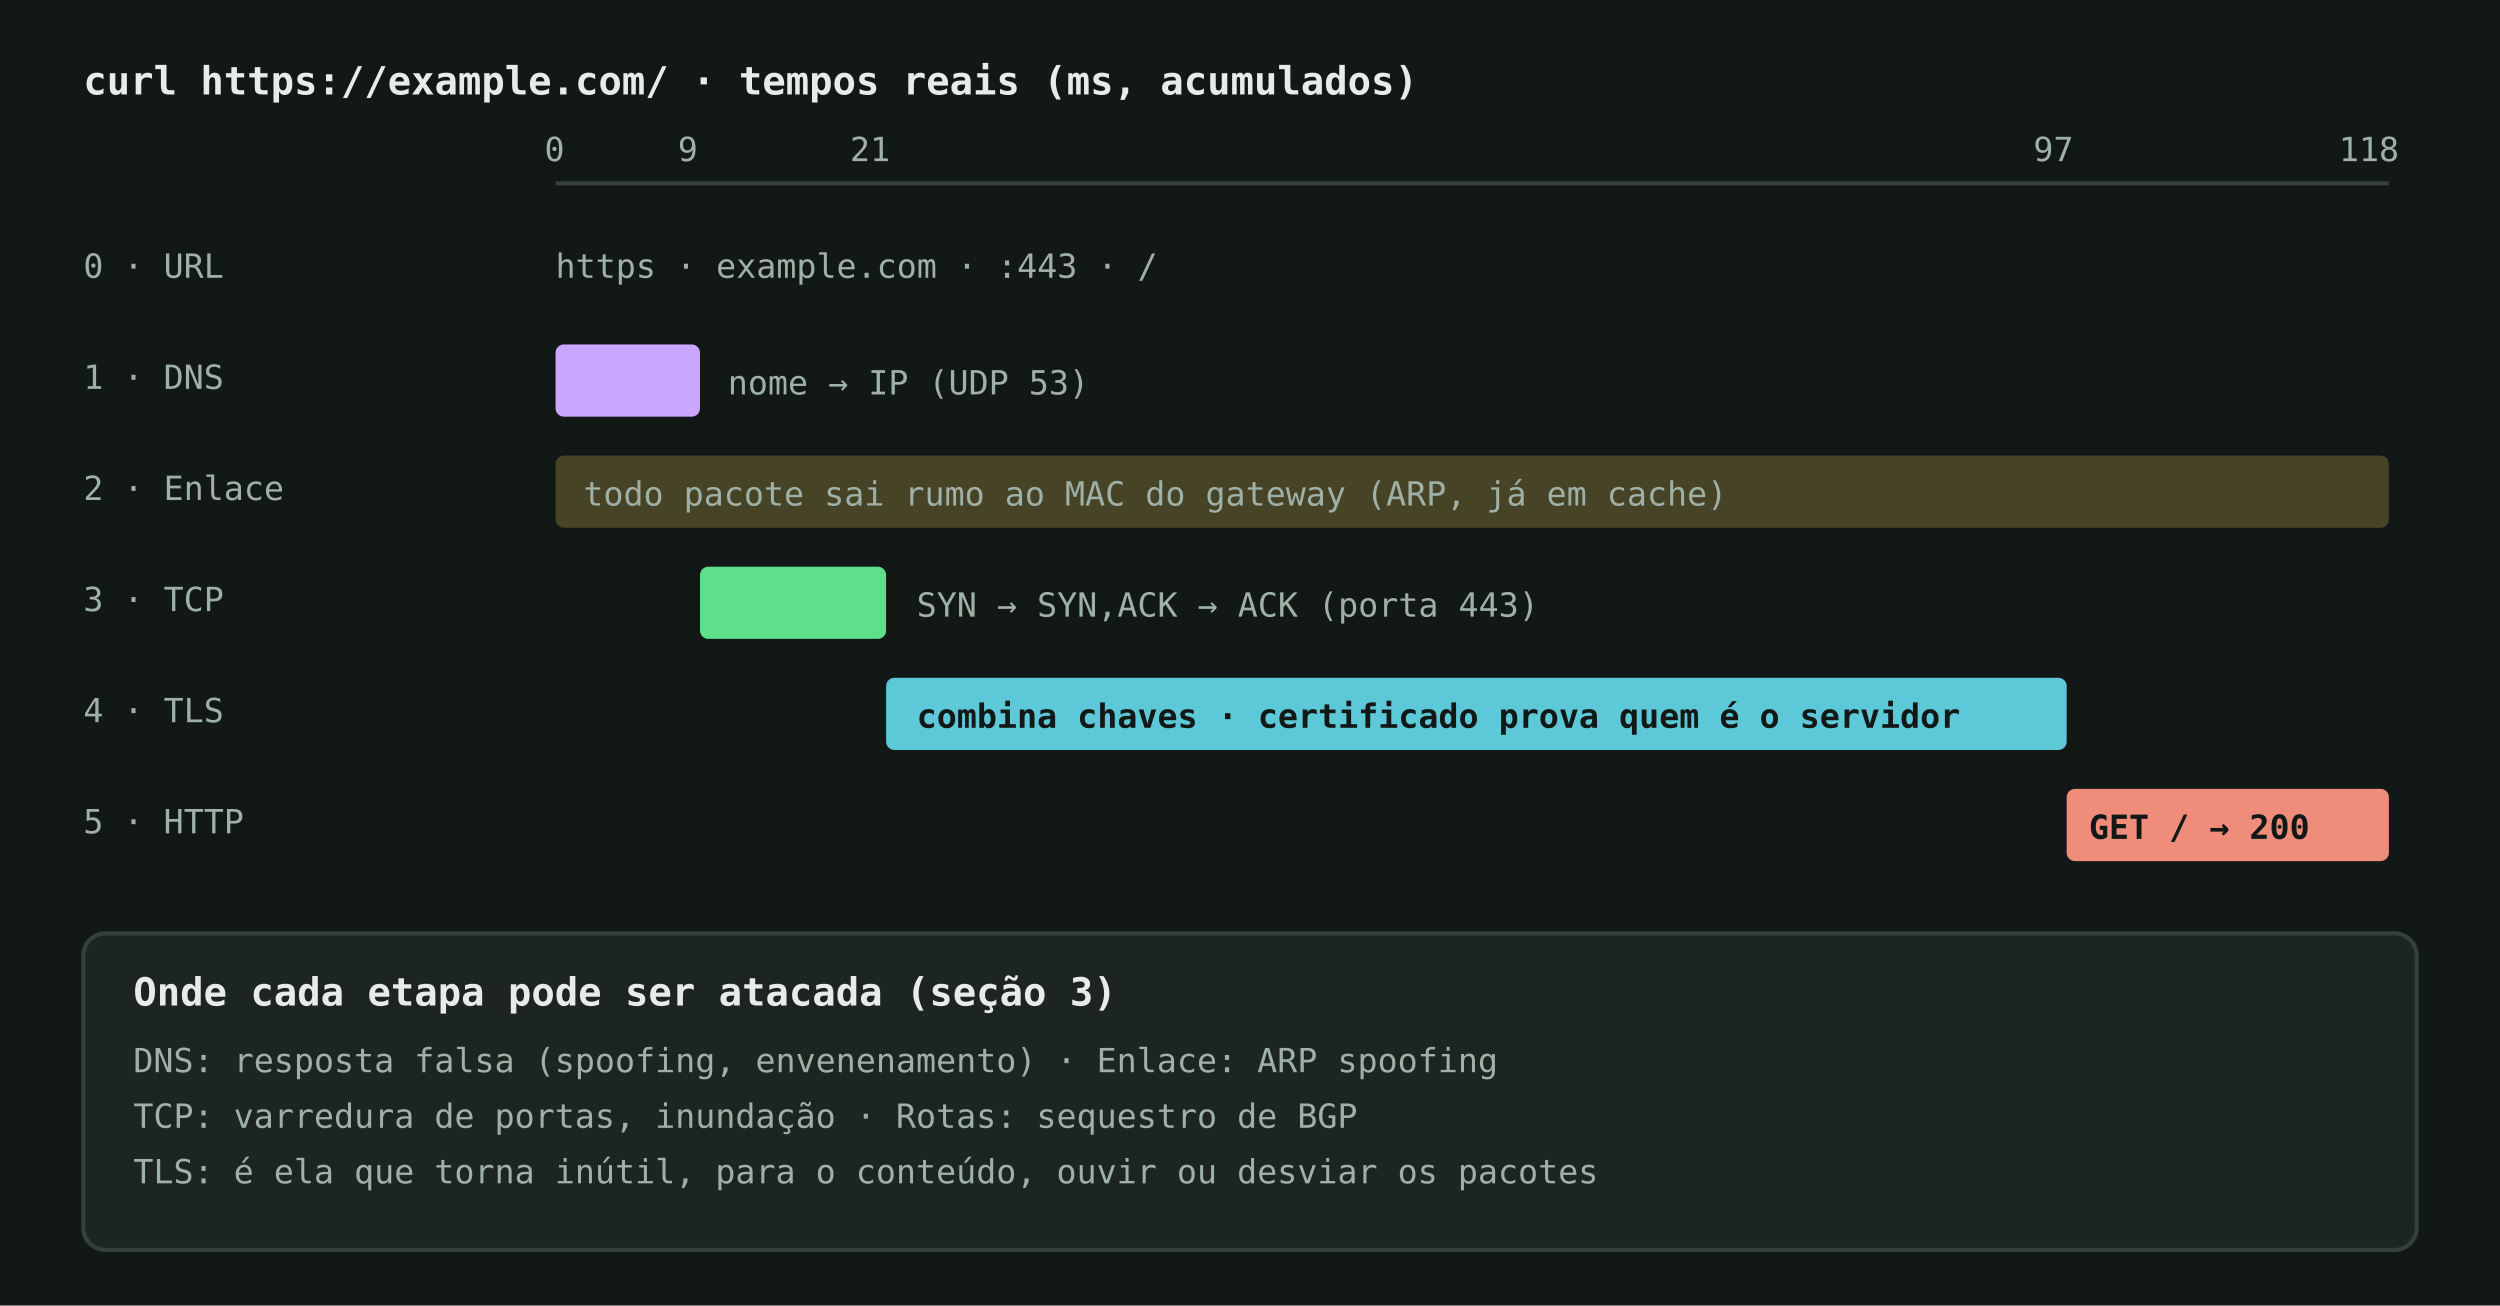
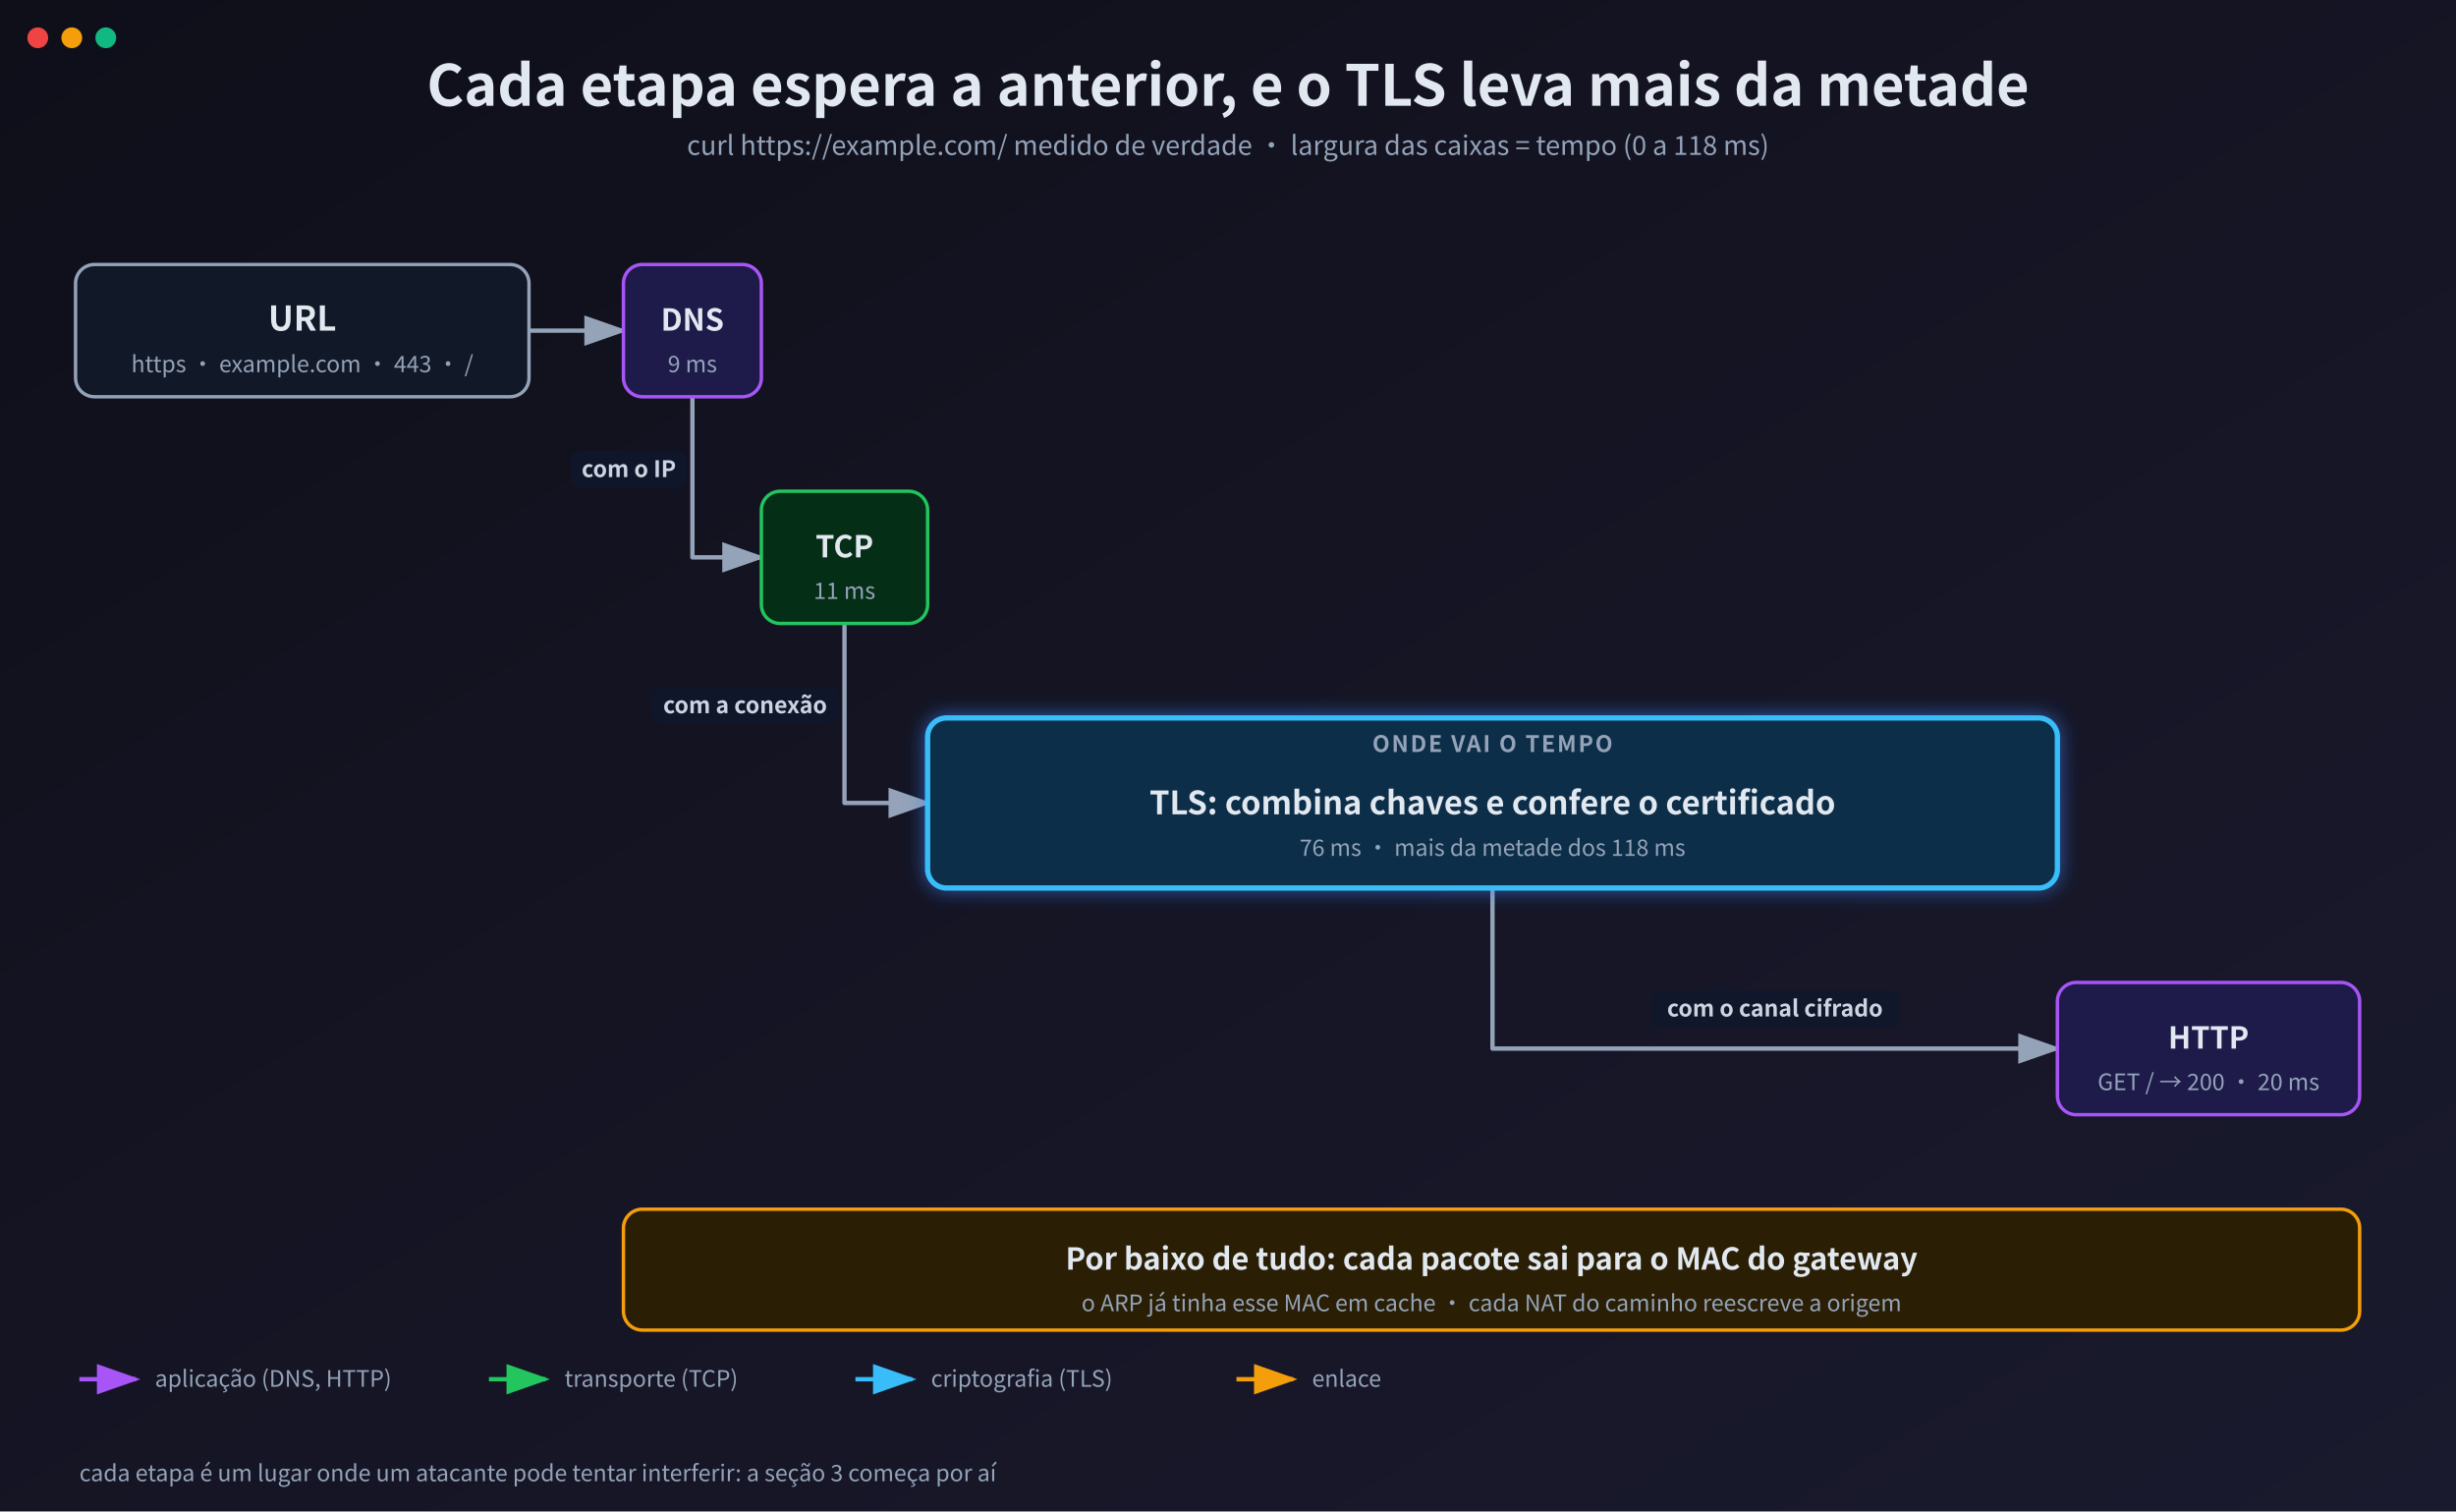
- <svg xmlns="http://www.w3.org/2000/svg" viewBox="0 0 900 470" role="img" aria-labelledby="t d">
-   <style>
-     text { font-family: ui-monospace, "DejaVu Sans Mono", Menlo, Consolas, monospace; fill: #e6ede8; }
-     .t { font-size: 14px; font-weight: 700; }
-     .s { font-size: 12px; fill: #9fb0a6; }
-     .x { font-size: 12px; font-weight: 700; fill: #121815; }
-     .box { fill: #1c2521; stroke: #34413b; stroke-width: 1.5; }
-   </style>
-   <rect width="900" height="470" fill="#121815" />
-   <text class="t" x="30" y="34">curl https://example.com/  ·  tempos reais (ms, acumulados)</text>
-   <line x1="200" y1="66" x2="860" y2="66" stroke="#34413b" stroke-width="1.5" />
-   <text class="s" x="196" y="58">0</text>
-   <text class="s" x="244" y="58">9</text>
-   <text class="s" x="306" y="58">21</text>
-   <text class="s" x="732" y="58">97</text>
-   <text class="s" x="842" y="58">118</text>
-   <text class="s" x="30" y="100">0 · URL</text>
-   <text class="s" x="200" y="100">https  ·  example.com  ·  :443  ·  /</text>
-   <text class="s" x="30" y="140">1 · DNS</text>
-   <rect x="200" y="124" width="52" height="26" rx="3" fill="#c9a6ff" />
-   <text class="s" x="262" y="142">nome → IP (UDP 53)</text>
-   <text class="s" x="30" y="180">2 · Enlace</text>
-   <rect x="200" y="164" width="660" height="26" rx="3" fill="#e8c25a" opacity="0.25" />
-   <text class="s" x="210" y="182">todo pacote sai rumo ao MAC do gateway (ARP, já em cache)</text>
-   <text class="s" x="30" y="220">3 · TCP</text>
-   <rect x="252" y="204" width="67" height="26" rx="3" fill="#5ee08a" />
-   <text class="s" x="330" y="222">SYN → SYN,ACK → ACK (porta 443)</text>
-   <text class="s" x="30" y="260">4 · TLS</text>
-   <rect x="319" y="244" width="425" height="26" rx="3" fill="#5cc8d8" />
-   <text class="x" x="330" y="262">combina chaves · certificado prova quem é o servidor</text>
-   <text class="s" x="30" y="300">5 · HTTP</text>
-   <rect x="744" y="284" width="116" height="26" rx="3" fill="#f08c7a" />
-   <text class="x" x="752" y="302">GET / → 200</text>
-   <rect class="box" x="30" y="336" width="840" height="114" rx="8" />
-   <text class="t" x="48" y="362">Onde cada etapa pode ser atacada (seção 3)</text>
-   <text class="s" x="48" y="386">DNS: resposta falsa (spoofing, envenenamento)  ·  Enlace: ARP spoofing</text>
-   <text class="s" x="48" y="406">TCP: varredura de portas, inundação  ·  Rotas: sequestro de BGP</text>
-   <text class="s" x="48" y="426">TLS: é ela que torna inútil, para o conteúdo, ouvir ou desviar os pacotes</text>
+ <svg xmlns="http://www.w3.org/2000/svg" viewBox="0 0 1300 800" width="1300" height="800" data-generator="fireworks-tech-graph" data-schema-version="1" data-text-metrics="heuristic-v1" data-style-id="2" data-visual-theme="Dark Terminal" data-diagram-type="architecture" data-motion-scene="" data-semantic-profile="generic" data-semantic-valid="true" data-quality-profile="standard" data-max-bends-per-edge="12" data-max-total-bends="100" data-max-route-stretch="5.0" data-max-bridged-crossings="8" data-min-node-gap="0.0" data-min-container-gutter="0.0" data-min-label-clearance="2.0" data-min-segment-length="0.0">
+   <defs>
+     <marker id="arrowA" markerWidth="10" markerHeight="7" refX="9" refY="3.5" orient="auto">
+       <polygon points="0 0, 10 3.5, 0 7" fill="#a855f7" />
+     </marker>
+     <marker id="arrowB" markerWidth="10" markerHeight="7" refX="9" refY="3.5" orient="auto">
+       <polygon points="0 0, 10 3.5, 0 7" fill="#22c55e" />
+     </marker>
+     <marker id="arrowC" markerWidth="10" markerHeight="7" refX="9" refY="3.5" orient="auto">
+       <polygon points="0 0, 10 3.5, 0 7" fill="#38bdf8" />
+     </marker>
+     <marker id="arrowE" markerWidth="10" markerHeight="7" refX="9" refY="3.5" orient="auto">
+       <polygon points="0 0, 10 3.5, 0 7" fill="#fb7185" />
+     </marker>
+     <marker id="arrowF" markerWidth="10" markerHeight="7" refX="9" refY="3.5" orient="auto">
+       <polygon points="0 0, 10 3.5, 0 7" fill="#f59e0b" />
+     </marker>
+     <marker id="arrowG" markerWidth="10" markerHeight="7" refX="9" refY="3.5" orient="auto">
+       <polygon points="0 0, 10 3.5, 0 7" fill="#f97316" />
+     </marker>
+     <marker id="arrowH" markerWidth="10" markerHeight="7" refX="9" refY="3.5" orient="auto">
+       <polygon points="0 0, 10 3.5, 0 7" fill="#94a3b8" />
+     </marker>
+     <linearGradient id="terminalGradient" x1="0%" y1="0%" x2="100%" y2="100%">
+       <stop offset="0%" stop-color="#0f0f1a" />
+       <stop offset="100%" stop-color="#1a1a2e" />
+     </linearGradient>
+     <filter id="glowBlue" x="-30%" y="-30%" width="160%" height="160%">
+       <feDropShadow dx="0" dy="0" stdDeviation="5" flood-color="#3b82f6" flood-opacity="0.65" />
+     </filter>
+     <filter id="glowPurple" x="-30%" y="-30%" width="160%" height="160%">
+       <feDropShadow dx="0" dy="0" stdDeviation="5" flood-color="#a855f7" flood-opacity="0.72" />
+     </filter>
+     <filter id="glowGreen" x="-30%" y="-30%" width="160%" height="160%">
+       <feDropShadow dx="0" dy="0" stdDeviation="5" flood-color="#22c55e" flood-opacity="0.62" />
+     </filter>
+     <filter id="glowOrange" x="-30%" y="-30%" width="160%" height="160%">
+       <feDropShadow dx="0" dy="0" stdDeviation="5" flood-color="#f97316" flood-opacity="0.62" />
+     </filter>
+     <style>
+     text { font-family: 'SF Mono', 'Fira Code', Menlo, 'Noto Sans CJK SC', 'Microsoft YaHei', 'SimHei', monospace; }
+     .title { font-size: 30px; font-weight: 700; fill: #e2e8f0; }
+     .subtitle { font-size: 14px; font-weight: 500; fill: #94a3b8; }
+     .section { font-size: 13px; font-weight: 700; fill: #38bdf8; letter-spacing: 1.4px; }
+     .section-sub { font-size: 12px; font-weight: 500; fill: #94a3b8; }
+     .node-title { font-weight: 700; fill: #e2e8f0; }
+     .node-sub { font-weight: 500; fill: #94a3b8; }
+     .node-type { font-size: 12px; font-weight: 700; fill: #94a3b8; letter-spacing: 0.08em; }
+     .arrow-label { font-size: 12px; font-weight: 600; fill: #cbd5e1; }
+     .legend { font-size: 12px; font-weight: 500; fill: #94a3b8; }
+     .footnote { font-size: 12px; font-weight: 500; fill: #94a3b8; }
+     .metric-label { font-size: 8.5px; font-weight: 700; fill: #94a3b8; text-transform: uppercase; }
+     .metric-value { font-size: 9.5px; font-weight: 700; fill: #e2e8f0; }
+     </style>
+   </defs>
+   <rect data-graph-role="background" width="1300.0" height="800.0" fill="url(#terminalGradient)" />
+   <circle cx="20.0" cy="20" r="5.5" fill="#ef4444" />
+   <circle cx="38.0" cy="20" r="5.5" fill="#f59e0b" />
+   <circle cx="56.0" cy="20" r="5.5" fill="#10b981" />
+   <text x="650.0" y="56" text-anchor="middle" class="title">Cada etapa espera a anterior, e o TLS leva mais da metade</text>
+   <text x="650.0" y="82" text-anchor="middle" class="subtitle">curl https://example.com/ medido de verdade · largura das caixas = tempo (0 a 118 ms)</text>
+   <path id="e0" data-graph-role="edge" data-edge-id="e0" data-source="url" data-target="dns" data-edge-kind="flow" data-topic-id="" data-flow="" data-motion-role="" data-motion-stage="" data-motion-order="" data-protocol="" data-via="" data-critical-path-id="" data-critical-hop="" data-critical-hops="" data-critical="false" data-bends="0" data-route-stretch="1.0" data-bridges="" d="M 280,175 L 330,175" fill="none" stroke="#94a3b8" stroke-width="2.3" stroke-linecap="round" stroke-linejoin="round" marker-end="url(#arrowH)" />
+   <path id="e1" data-graph-role="edge" data-edge-id="e1" data-source="dns" data-target="tcp" data-edge-kind="flow" data-topic-id="" data-flow="" data-motion-role="" data-motion-stage="" data-motion-order="" data-protocol="" data-via="" data-critical-path-id="" data-critical-hop="" data-critical-hops="" data-critical="false" data-bends="1" data-route-stretch="1.0" data-bridges="" d="M 366.5,210 L 366.5,295 L 403,295" fill="none" stroke="#94a3b8" stroke-width="2.3" stroke-linecap="round" stroke-linejoin="round" marker-end="url(#arrowH)" />
+   <path id="e2" data-graph-role="edge" data-edge-id="e2" data-source="tcp" data-target="tls" data-edge-kind="flow" data-topic-id="" data-flow="" data-motion-role="" data-motion-stage="" data-motion-order="" data-protocol="" data-via="" data-critical-path-id="" data-critical-hop="" data-critical-hops="" data-critical="false" data-bends="1" data-route-stretch="1.0" data-bridges="" d="M 447,330 L 447,425 L 491,425" fill="none" stroke="#94a3b8" stroke-width="2.3" stroke-linecap="round" stroke-linejoin="round" marker-end="url(#arrowH)" />
+   <path id="e3" data-graph-role="edge" data-edge-id="e3" data-source="tls" data-target="http" data-edge-kind="flow" data-topic-id="" data-flow="" data-motion-role="" data-motion-stage="" data-motion-order="" data-protocol="" data-via="" data-critical-path-id="" data-critical-hop="" data-critical-hops="" data-critical="false" data-bends="1" data-route-stretch="1.0" data-bridges="" d="M 790,470 L 790,555 L 1089,555" fill="none" stroke="#94a3b8" stroke-width="2.3" stroke-linecap="round" stroke-linejoin="round" marker-end="url(#arrowH)" />
+   <g id="node-url" data-graph-role="node" data-node-id="url" data-semantic-role="rect" data-motion-role="" data-motion-stage="" data-motion-order="" data-parent="" data-deployment-id="" data-topic-id="" data-span-id="" data-station-order="" data-status="" data-start-ms="" data-duration-ms="" data-parent-span="" data-graph-bounds="40,140,280,210">
+     <rect x="40.0" y="140.0" width="240.0" height="70.0" rx="10.0" fill="#111827" stroke="#94a3b8" stroke-width="1.8" />
+     <text data-text-role="title" data-full-text="URL" data-text-max-width="216.0" x="160.0" y="175.0" text-anchor="middle" class="node-title" font-size="18.0">URL</text>
+     <text data-text-role="subtitle" data-full-text="https · example.com · 443 · /" data-text-max-width="216.0" x="160.0" y="197.0" text-anchor="middle" class="node-sub" font-size="12">https · example.com · 443 · /</text>
+   </g>
+   <g id="node-dns" data-graph-role="node" data-node-id="dns" data-semantic-role="rect" data-motion-role="" data-motion-stage="" data-motion-order="" data-parent="" data-deployment-id="" data-topic-id="" data-span-id="" data-station-order="" data-status="" data-start-ms="" data-duration-ms="" data-parent-span="" data-graph-bounds="330,140,403,210">
+     <rect x="330.0" y="140.0" width="73.0" height="70.0" rx="10.0" fill="#1e1b4b" stroke="#a855f7" stroke-width="1.8" />
+     <text data-text-role="title" data-full-text="DNS" data-text-max-width="49.0" x="366.5" y="175.0" text-anchor="middle" class="node-title" font-size="16.0">DNS</text>
+     <text data-text-role="subtitle" data-full-text="9 ms" data-text-max-width="49.0" x="366.5" y="197.0" text-anchor="middle" class="node-sub" font-size="12">9 ms</text>
+   </g>
+   <g id="node-tcp" data-graph-role="node" data-node-id="tcp" data-semantic-role="rect" data-motion-role="" data-motion-stage="" data-motion-order="" data-parent="" data-deployment-id="" data-topic-id="" data-span-id="" data-station-order="" data-status="" data-start-ms="" data-duration-ms="" data-parent-span="" data-graph-bounds="403,260,491,330">
+     <rect x="403.0" y="260.0" width="88.0" height="70.0" rx="10.0" fill="#052e16" stroke="#22c55e" stroke-width="1.8" />
+     <text data-text-role="title" data-full-text="TCP" data-text-max-width="64.0" x="447.0" y="295.0" text-anchor="middle" class="node-title" font-size="16.0">TCP</text>
+     <text data-text-role="subtitle" data-full-text="11 ms" data-text-max-width="64.0" x="447.0" y="317.0" text-anchor="middle" class="node-sub" font-size="12">11 ms</text>
+   </g>
+   <g id="node-tls" data-graph-role="node" data-node-id="tls" data-semantic-role="rect" data-motion-role="" data-motion-stage="" data-motion-order="" data-parent="" data-deployment-id="" data-topic-id="" data-span-id="" data-station-order="" data-status="" data-start-ms="" data-duration-ms="" data-parent-span="" data-graph-bounds="491,380,1089,470">
+     <rect x="491.0" y="380.0" width="598.0" height="90.0" rx="10.0" fill="#082f49" stroke="#38bdf8" stroke-width="2.8" filter="url(#glowBlue)" />
+     <text x="790.0" y="398.0" text-anchor="middle" class="node-type">ONDE VAI O TEMPO</text>
+     <text data-text-role="title" data-full-text="TLS: combina chaves e confere o certificado" data-text-max-width="574.0" x="790.0" y="431.0" text-anchor="middle" class="node-title" font-size="17.0">TLS: combina chaves e confere o certificado</text>
+     <text data-text-role="subtitle" data-full-text="76 ms · mais da metade dos 118 ms" data-text-max-width="574.0" x="790.0" y="453.0" text-anchor="middle" class="node-sub" font-size="12">76 ms · mais da metade dos 118 ms</text>
+   </g>
+   <g id="node-http" data-graph-role="node" data-node-id="http" data-semantic-role="rect" data-motion-role="" data-motion-stage="" data-motion-order="" data-parent="" data-deployment-id="" data-topic-id="" data-span-id="" data-station-order="" data-status="" data-start-ms="" data-duration-ms="" data-parent-span="" data-graph-bounds="1089,520,1249,590">
+     <rect x="1089.0" y="520.0" width="160.0" height="70.0" rx="10.0" fill="#1e1b4b" stroke="#a855f7" stroke-width="1.8" />
+     <text data-text-role="title" data-full-text="HTTP" data-text-max-width="136.0" x="1169.0" y="555.0" text-anchor="middle" class="node-title" font-size="16.0">HTTP</text>
+     <text data-text-role="subtitle" data-full-text="GET / → 200 · 20 ms" data-text-max-width="136.0" x="1169.0" y="577.0" text-anchor="middle" class="node-sub" font-size="12">GET / → 200 · 20 ms</text>
+   </g>
+   <g id="node-enl" data-graph-role="node" data-node-id="enl" data-semantic-role="rect" data-motion-role="" data-motion-stage="" data-motion-order="" data-parent="" data-deployment-id="" data-topic-id="" data-span-id="" data-station-order="" data-status="" data-start-ms="" data-duration-ms="" data-parent-span="" data-graph-bounds="330,640,1249,704">
+     <rect x="330.0" y="640.0" width="919.0" height="64.0" rx="10.0" fill="#2a1f05" stroke="#f59e0b" stroke-width="1.8" />
+     <text data-text-role="title" data-full-text="Por baixo de tudo: cada pacote sai para o MAC do gateway" data-text-max-width="895.0" x="789.5" y="672.0" text-anchor="middle" class="node-title" font-size="16.0">Por baixo de tudo: cada pacote sai para o MAC do gateway</text>
+     <text data-text-role="subtitle" data-full-text="o ARP já tinha esse MAC em cache · cada NAT do caminho reescreve a origem" data-text-max-width="895.0" x="789.5" y="694.0" text-anchor="middle" class="node-sub" font-size="12">o ARP já tinha esse MAC em cache · cada NAT do caminho reescreve a origem</text>
+   </g>
+   <g id="e1-label" data-graph-role="label" data-owner="e1" data-graph-bounds="302.22,238.5,363.5,258.5">
+     <rect x="302.22" y="238.5" width="61.28" height="20" rx="6" fill="#0f172a" opacity="0.92" />
+     <text x="332.86" y="252.5" text-anchor="middle" class="arrow-label">com o IP</text>
+   </g>
+   <g id="e2-label" data-graph-role="label" data-owner="e2" data-graph-bounds="344.8,363.5,444,383.5">
+     <rect x="344.8" y="363.5" width="99.2" height="20" rx="6" fill="#0f172a" opacity="0.92" />
+     <text x="394.4" y="377.5" text-anchor="middle" class="arrow-label">com a conexão</text>
+   </g>
+   <g id="e3-label" data-graph-role="label" data-owner="e3" data-graph-bounds="873.46,524,1005.54,544">
+     <rect x="873.46" y="524.0" width="132.08" height="20" rx="6" fill="#0f172a" opacity="0.92" />
+     <text x="939.5" y="538.0" text-anchor="middle" class="arrow-label">com o canal cifrado</text>
+   </g>
+   <g id="legend" data-graph-role="legend">
+     <rect id="legend-zone" data-graph-role="reserved" data-reserved-kind="legend" x="32" y="716" width="721.12" height="46" rx="10" fill="none" stroke="none" />
+     <line data-graph-role="decoration" x1="42.0" y1="730.0" x2="72.0" y2="730.0" stroke="#a855f7" stroke-width="2.3" marker-end="url(#arrowA)" />
+     <text data-graph-role="decoration" x="82.0" y="734.0" class="legend">aplicação (DNS, HTTP)    </text>
+     <line data-graph-role="decoration" x1="258.8" y1="730.0" x2="288.8" y2="730.0" stroke="#22c55e" stroke-width="2.3" marker-end="url(#arrowB)" />
+     <text data-graph-role="decoration" x="298.8" y="734.0" class="legend">transporte (TCP)    </text>
+     <line data-graph-role="decoration" x1="452.8" y1="730.0" x2="482.8" y2="730.0" stroke="#38bdf8" stroke-width="2.3" marker-end="url(#arrowC)" />
+     <text data-graph-role="decoration" x="492.8" y="734.0" class="legend">criptografia (TLS)    </text>
+     <line data-graph-role="decoration" x1="654.48" y1="730.0" x2="684.48" y2="730.0" stroke="#f59e0b" stroke-width="2.3" marker-end="url(#arrowF)" />
+     <text data-graph-role="decoration" x="694.48" y="734.0" class="legend">enlace</text>
+   </g>
+   <g id="footer" data-graph-role="reserved" data-graph-bounds="42,772,644,788">
+     <text x="42.0" y="784.0" class="footnote">cada etapa é um lugar onde um atacante pode tentar interferir: a seção 3 começa por aí</text>
+   </g>
</svg>
